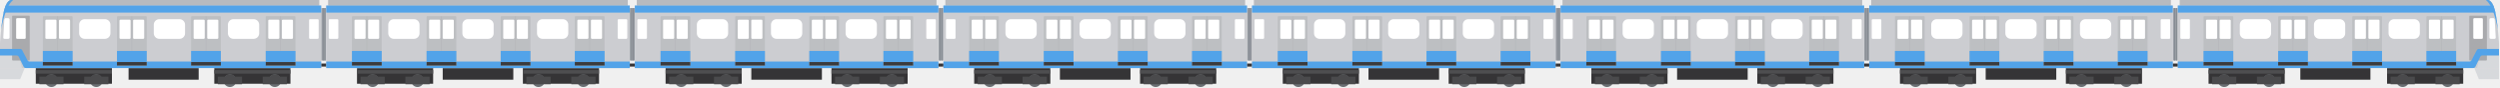
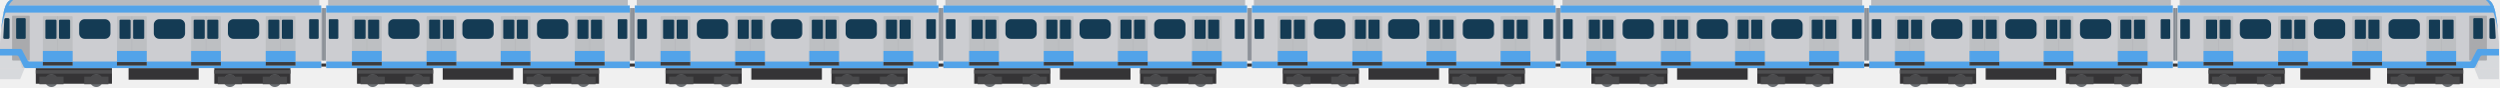
<svg xmlns="http://www.w3.org/2000/svg" viewBox="0 0 4956 173" width="4956" height="173">
  <defs>
    <g id="head">
      <clipPath id="head-body">
        <path d="M4 0H616C628 4 633 30 637 85V135H0V11H4Z" />
      </clipPath>
      <rect x="243" y="135" width="139" height="23" fill="#353436" />
      <rect x="61.0" y="135" width="151" height="31" fill="#353436" />
      <rect x="61.0" y="139" width="151" height="7" fill="#4E4E50" />
      <circle cx="92.0" cy="160" r="12.5" fill="#6B6F73" />
      <circle cx="92.0" cy="160" r="5" fill="#585B5F" />
      <path d="M68.0 152h14l4-4h12l4 4h14v15h-48z" fill="#4A4A4C" />
      <circle cx="181.0" cy="160" r="12.5" fill="#6B6F73" />
      <circle cx="181.0" cy="160" r="5" fill="#585B5F" />
      <path d="M157.0 152h14l4-4h12l4 4h14v15h-48z" fill="#4A4A4C" />
      <rect x="415.0" y="135" width="151" height="31" fill="#353436" />
      <rect x="415.0" y="139" width="151" height="7" fill="#4E4E50" />
      <circle cx="446.0" cy="160" r="12.5" fill="#6B6F73" />
      <circle cx="446.0" cy="160" r="5" fill="#585B5F" />
      <path d="M422.0 152h14l4-4h12l4 4h14v15h-48z" fill="#4A4A4C" />
      <circle cx="535.0" cy="160" r="12.5" fill="#6B6F73" />
      <circle cx="535.0" cy="160" r="5" fill="#585B5F" />
      <path d="M511.0 152h14l4-4h12l4 4h14v15h-48z" fill="#4A4A4C" />
      <path d="M588 135H637V157H597Z" fill="#D7D9DC" />
      <path d="M4 0H616C628 4 633 30 637 85V135H0V11H4Z" fill="#CCCDD1" />
      <g clip-path="url(#head-body)">
        <rect x="0" y="0" width="640" height="11" fill="#B7BABF" />
        <rect x="0" y="11" width="640" height="14" fill="#52A3E9" />
        <path d="M611 0H618C629 4 634 28 637 70C631 38 625 12 611 0Z" fill="#52A3E9" />
        <path d="M600 110H640V140H592Z" fill="#D7D9DC" />
      </g>
-       <rect x="5" y="38" width="19" height="39" rx="2" fill="#FFFFFF" />
+       <rect x="5" y="38" width="19" height="39" rx="2" fill="#143B54" />
      <rect x="578" y="31" width="35" height="89" rx="1.5" fill="#A9AAAD" />
-       <rect x="586" y="36" width="19" height="41" rx="2" fill="#FFFFFF" />
-       <path d="M618 39Q618 36 621 36H626Q628 36 628.5 39L630.5 74Q630.7 77 628 77H621Q618 77 618 74Z" fill="#FFFFFF" />
+       <rect x="586" y="36" width="19" height="41" rx="2" fill="#143B54" />
+       <path d="M618 39Q618 36 621 36H626Q628 36 628.5 39L630.5 74Q630.7 77 628 77H621Q618 77 618 74Z" fill="#143B54" />
      <g clip-path="url(#head-body)">
        <path d="M0 122H578Q581 122 582.5 119.5L592 101.5Q593.5 97 597 97H640V110H604Q601 110 599.5 113L590.5 131.5Q589 135 585 135H0Z" fill="#52A3E9" />
      </g>
      <rect x="51" y="32" width="59" height="98" rx="1.5" fill="#BDBFC2" />
      <rect x="80" y="32" width="1" height="69" fill="#A9AAAD" opacity=".5" />
-       <rect x="56" y="39" width="22" height="38" rx="2" fill="#FFFFFF" />
-       <rect x="83" y="39" width="22" height="38" rx="2" fill="#FFFFFF" />
+       <rect x="56" y="39" width="22" height="38" rx="2" fill="#143B54" />
+       <rect x="83" y="39" width="22" height="38" rx="2" fill="#143B54" />
      <rect x="51" y="101" width="59" height="22" fill="#52A3E9" />
      <rect x="51" y="123" width="59" height="7" fill="#393B3E" />
      <rect x="199" y="32" width="59" height="98" rx="1.5" fill="#BDBFC2" />
      <rect x="228" y="32" width="1" height="69" fill="#A9AAAD" opacity=".5" />
-       <rect x="204" y="39" width="22" height="38" rx="2" fill="#FFFFFF" />
-       <rect x="231" y="39" width="22" height="38" rx="2" fill="#FFFFFF" />
+       <rect x="204" y="39" width="22" height="38" rx="2" fill="#143B54" />
+       <rect x="231" y="39" width="22" height="38" rx="2" fill="#143B54" />
      <rect x="199" y="101" width="59" height="22" fill="#52A3E9" />
      <rect x="199" y="123" width="59" height="7" fill="#393B3E" />
      <rect x="346" y="32" width="59" height="98" rx="1.5" fill="#BDBFC2" />
      <rect x="375" y="32" width="1" height="69" fill="#A9AAAD" opacity=".5" />
-       <rect x="351" y="39" width="22" height="38" rx="2" fill="#FFFFFF" />
-       <rect x="378" y="39" width="22" height="38" rx="2" fill="#FFFFFF" />
+       <rect x="351" y="39" width="22" height="38" rx="2" fill="#143B54" />
+       <rect x="378" y="39" width="22" height="38" rx="2" fill="#143B54" />
      <rect x="346" y="101" width="59" height="22" fill="#52A3E9" />
      <rect x="346" y="123" width="59" height="7" fill="#393B3E" />
      <rect x="493" y="32" width="59" height="98" rx="1.5" fill="#BDBFC2" />
      <rect x="522" y="32" width="1" height="69" fill="#A9AAAD" opacity=".5" />
-       <rect x="498" y="39" width="22" height="38" rx="2" fill="#FFFFFF" />
-       <rect x="525" y="39" width="22" height="38" rx="2" fill="#FFFFFF" />
+       <rect x="498" y="39" width="22" height="38" rx="2" fill="#143B54" />
+       <rect x="525" y="39" width="22" height="38" rx="2" fill="#143B54" />
      <rect x="493" y="101" width="59" height="22" fill="#52A3E9" />
      <rect x="493" y="123" width="59" height="7" fill="#393B3E" />
-       <rect x="123" y="38" width="62" height="39" rx="11" fill="#FFFFFF" />
-       <rect x="270" y="38" width="62" height="39" rx="11" fill="#FFFFFF" />
-       <rect x="418" y="38" width="62" height="39" rx="11" fill="#FFFFFF" />
+       <rect x="123" y="38" width="62" height="39" rx="11" fill="#143B54" />
+       <rect x="270" y="38" width="62" height="39" rx="11" fill="#143B54" />
+       <rect x="418" y="38" width="62" height="39" rx="11" fill="#143B54" />
    </g>
    <g id="middle">
      <rect x="231.0" y="135" width="140.0" height="23" fill="#353436" />
      <rect x="61.0" y="135" width="151" height="31" fill="#353436" />
      <rect x="61.0" y="139" width="151" height="7" fill="#4E4E50" />
      <circle cx="92.0" cy="160" r="12.5" fill="#6B6F73" />
      <circle cx="92.0" cy="160" r="5" fill="#585B5F" />
      <path d="M68.0 152h14l4-4h12l4 4h14v15h-48z" fill="#4A4A4C" />
      <circle cx="181.0" cy="160" r="12.5" fill="#6B6F73" />
      <circle cx="181.0" cy="160" r="5" fill="#585B5F" />
      <path d="M157.0 152h14l4-4h12l4 4h14v15h-48z" fill="#4A4A4C" />
      <rect x="390.0" y="135" width="151" height="31" fill="#353436" />
      <rect x="390.0" y="139" width="151" height="7" fill="#4E4E50" />
      <circle cx="421.0" cy="160" r="12.5" fill="#6B6F73" />
      <circle cx="421.0" cy="160" r="5" fill="#585B5F" />
      <path d="M397.0 152h14l4-4h12l4 4h14v15h-48z" fill="#4A4A4C" />
      <circle cx="510.0" cy="160" r="12.5" fill="#6B6F73" />
      <circle cx="510.0" cy="160" r="5" fill="#585B5F" />
      <path d="M486.0 152h14l4-4h12l4 4h14v15h-48z" fill="#4A4A4C" />
      <path d="M4 0H598V11H602V135H0V11H4Z" fill="#CCCDD1" />
      <rect x="4" y="0" width="594" height="11" fill="#B7BABF" />
      <rect x="0" y="11" width="602" height="14" fill="#52A3E9" />
-       <rect x="5" y="38" width="19" height="39" rx="2" fill="#FFFFFF" />
-       <rect x="578" y="38" width="19" height="39" rx="2" fill="#FFFFFF" />
+       <rect x="5" y="38" width="19" height="39" rx="2" fill="#143B54" />
+       <rect x="578" y="38" width="19" height="39" rx="2" fill="#143B54" />
      <rect x="0" y="122" width="602" height="13" fill="#52A3E9" />
      <rect x="51" y="32" width="59" height="98" rx="1.5" fill="#BDBFC2" />
      <rect x="80" y="32" width="1" height="69" fill="#A9AAAD" opacity=".5" />
-       <rect x="56" y="39" width="22" height="38" rx="2" fill="#FFFFFF" />
-       <rect x="83" y="39" width="22" height="38" rx="2" fill="#FFFFFF" />
+       <rect x="56" y="39" width="22" height="38" rx="2" fill="#143B54" />
+       <rect x="83" y="39" width="22" height="38" rx="2" fill="#143B54" />
      <rect x="51" y="101" width="59" height="22" fill="#52A3E9" />
      <rect x="51" y="123" width="59" height="7" fill="#393B3E" />
      <rect x="199" y="32" width="59" height="98" rx="1.5" fill="#BDBFC2" />
      <rect x="228" y="32" width="1" height="69" fill="#A9AAAD" opacity=".5" />
-       <rect x="204" y="39" width="22" height="38" rx="2" fill="#FFFFFF" />
-       <rect x="231" y="39" width="22" height="38" rx="2" fill="#FFFFFF" />
+       <rect x="204" y="39" width="22" height="38" rx="2" fill="#143B54" />
+       <rect x="231" y="39" width="22" height="38" rx="2" fill="#143B54" />
      <rect x="199" y="101" width="59" height="22" fill="#52A3E9" />
      <rect x="199" y="123" width="59" height="7" fill="#393B3E" />
      <rect x="346" y="32" width="59" height="98" rx="1.5" fill="#BDBFC2" />
      <rect x="375" y="32" width="1" height="69" fill="#A9AAAD" opacity=".5" />
-       <rect x="351" y="39" width="22" height="38" rx="2" fill="#FFFFFF" />
-       <rect x="378" y="39" width="22" height="38" rx="2" fill="#FFFFFF" />
+       <rect x="351" y="39" width="22" height="38" rx="2" fill="#143B54" />
+       <rect x="378" y="39" width="22" height="38" rx="2" fill="#143B54" />
      <rect x="346" y="101" width="59" height="22" fill="#52A3E9" />
      <rect x="346" y="123" width="59" height="7" fill="#393B3E" />
      <rect x="493" y="32" width="59" height="98" rx="1.5" fill="#BDBFC2" />
      <rect x="522" y="32" width="1" height="69" fill="#A9AAAD" opacity=".5" />
-       <rect x="498" y="39" width="22" height="38" rx="2" fill="#FFFFFF" />
-       <rect x="525" y="39" width="22" height="38" rx="2" fill="#FFFFFF" />
+       <rect x="498" y="39" width="22" height="38" rx="2" fill="#143B54" />
+       <rect x="525" y="39" width="22" height="38" rx="2" fill="#143B54" />
      <rect x="493" y="101" width="59" height="22" fill="#52A3E9" />
      <rect x="493" y="123" width="59" height="7" fill="#393B3E" />
-       <rect x="123" y="38" width="62" height="39" rx="11" fill="#FFFFFF" />
-       <rect x="270" y="38" width="62" height="39" rx="11" fill="#FFFFFF" />
-       <rect x="418" y="38" width="62" height="39" rx="11" fill="#FFFFFF" />
+       <rect x="123" y="38" width="62" height="39" rx="11" fill="#143B54" />
+       <rect x="270" y="38" width="62" height="39" rx="11" fill="#143B54" />
+       <rect x="418" y="38" width="62" height="39" rx="11" fill="#143B54" />
    </g>
  </defs>
  <rect x="637" y="16" width="10" height="104" fill="#9A9FA6" />
  <rect x="640" y="16" width="1.5" height="104" fill="#80858C" />
  <rect x="643.5" y="16" width="1.5" height="104" fill="#80858C" />
  <rect x="635" y="126" width="14" height="6" rx="1" fill="#353436" />
  <rect x="1249" y="16" width="10" height="104" fill="#9A9FA6" />
  <rect x="1252" y="16" width="1.5" height="104" fill="#80858C" />
  <rect x="1255.5" y="16" width="1.5" height="104" fill="#80858C" />
  <rect x="1247" y="126" width="14" height="6" rx="1" fill="#353436" />
  <rect x="1861" y="16" width="10" height="104" fill="#9A9FA6" />
  <rect x="1864" y="16" width="1.5" height="104" fill="#80858C" />
  <rect x="1867.5" y="16" width="1.5" height="104" fill="#80858C" />
  <rect x="1859" y="126" width="14" height="6" rx="1" fill="#353436" />
  <rect x="2473" y="16" width="10" height="104" fill="#9A9FA6" />
  <rect x="2476" y="16" width="1.5" height="104" fill="#80858C" />
  <rect x="2479.5" y="16" width="1.5" height="104" fill="#80858C" />
  <rect x="2471" y="126" width="14" height="6" rx="1" fill="#353436" />
  <rect x="3085" y="16" width="10" height="104" fill="#9A9FA6" />
  <rect x="3088" y="16" width="1.5" height="104" fill="#80858C" />
  <rect x="3091.5" y="16" width="1.5" height="104" fill="#80858C" />
  <rect x="3083" y="126" width="14" height="6" rx="1" fill="#353436" />
  <rect x="3697" y="16" width="10" height="104" fill="#9A9FA6" />
  <rect x="3700" y="16" width="1.5" height="104" fill="#80858C" />
  <rect x="3703.5" y="16" width="1.5" height="104" fill="#80858C" />
  <rect x="3695" y="126" width="14" height="6" rx="1" fill="#353436" />
  <rect x="4309" y="16" width="10" height="104" fill="#9A9FA6" />
  <rect x="4312" y="16" width="1.5" height="104" fill="#80858C" />
  <rect x="4315.5" y="16" width="1.5" height="104" fill="#80858C" />
  <rect x="4307" y="126" width="14" height="6" rx="1" fill="#353436" />
  <use href="#head" transform="translate(637 0) scale(-1 1)" />
  <use href="#middle" x="647" />
  <use href="#middle" x="1259" />
  <use href="#middle" x="1871" />
  <use href="#middle" x="2483" />
  <use href="#middle" x="3095" />
  <use href="#middle" x="3707" />
  <use href="#head" x="4319" />
</svg>
